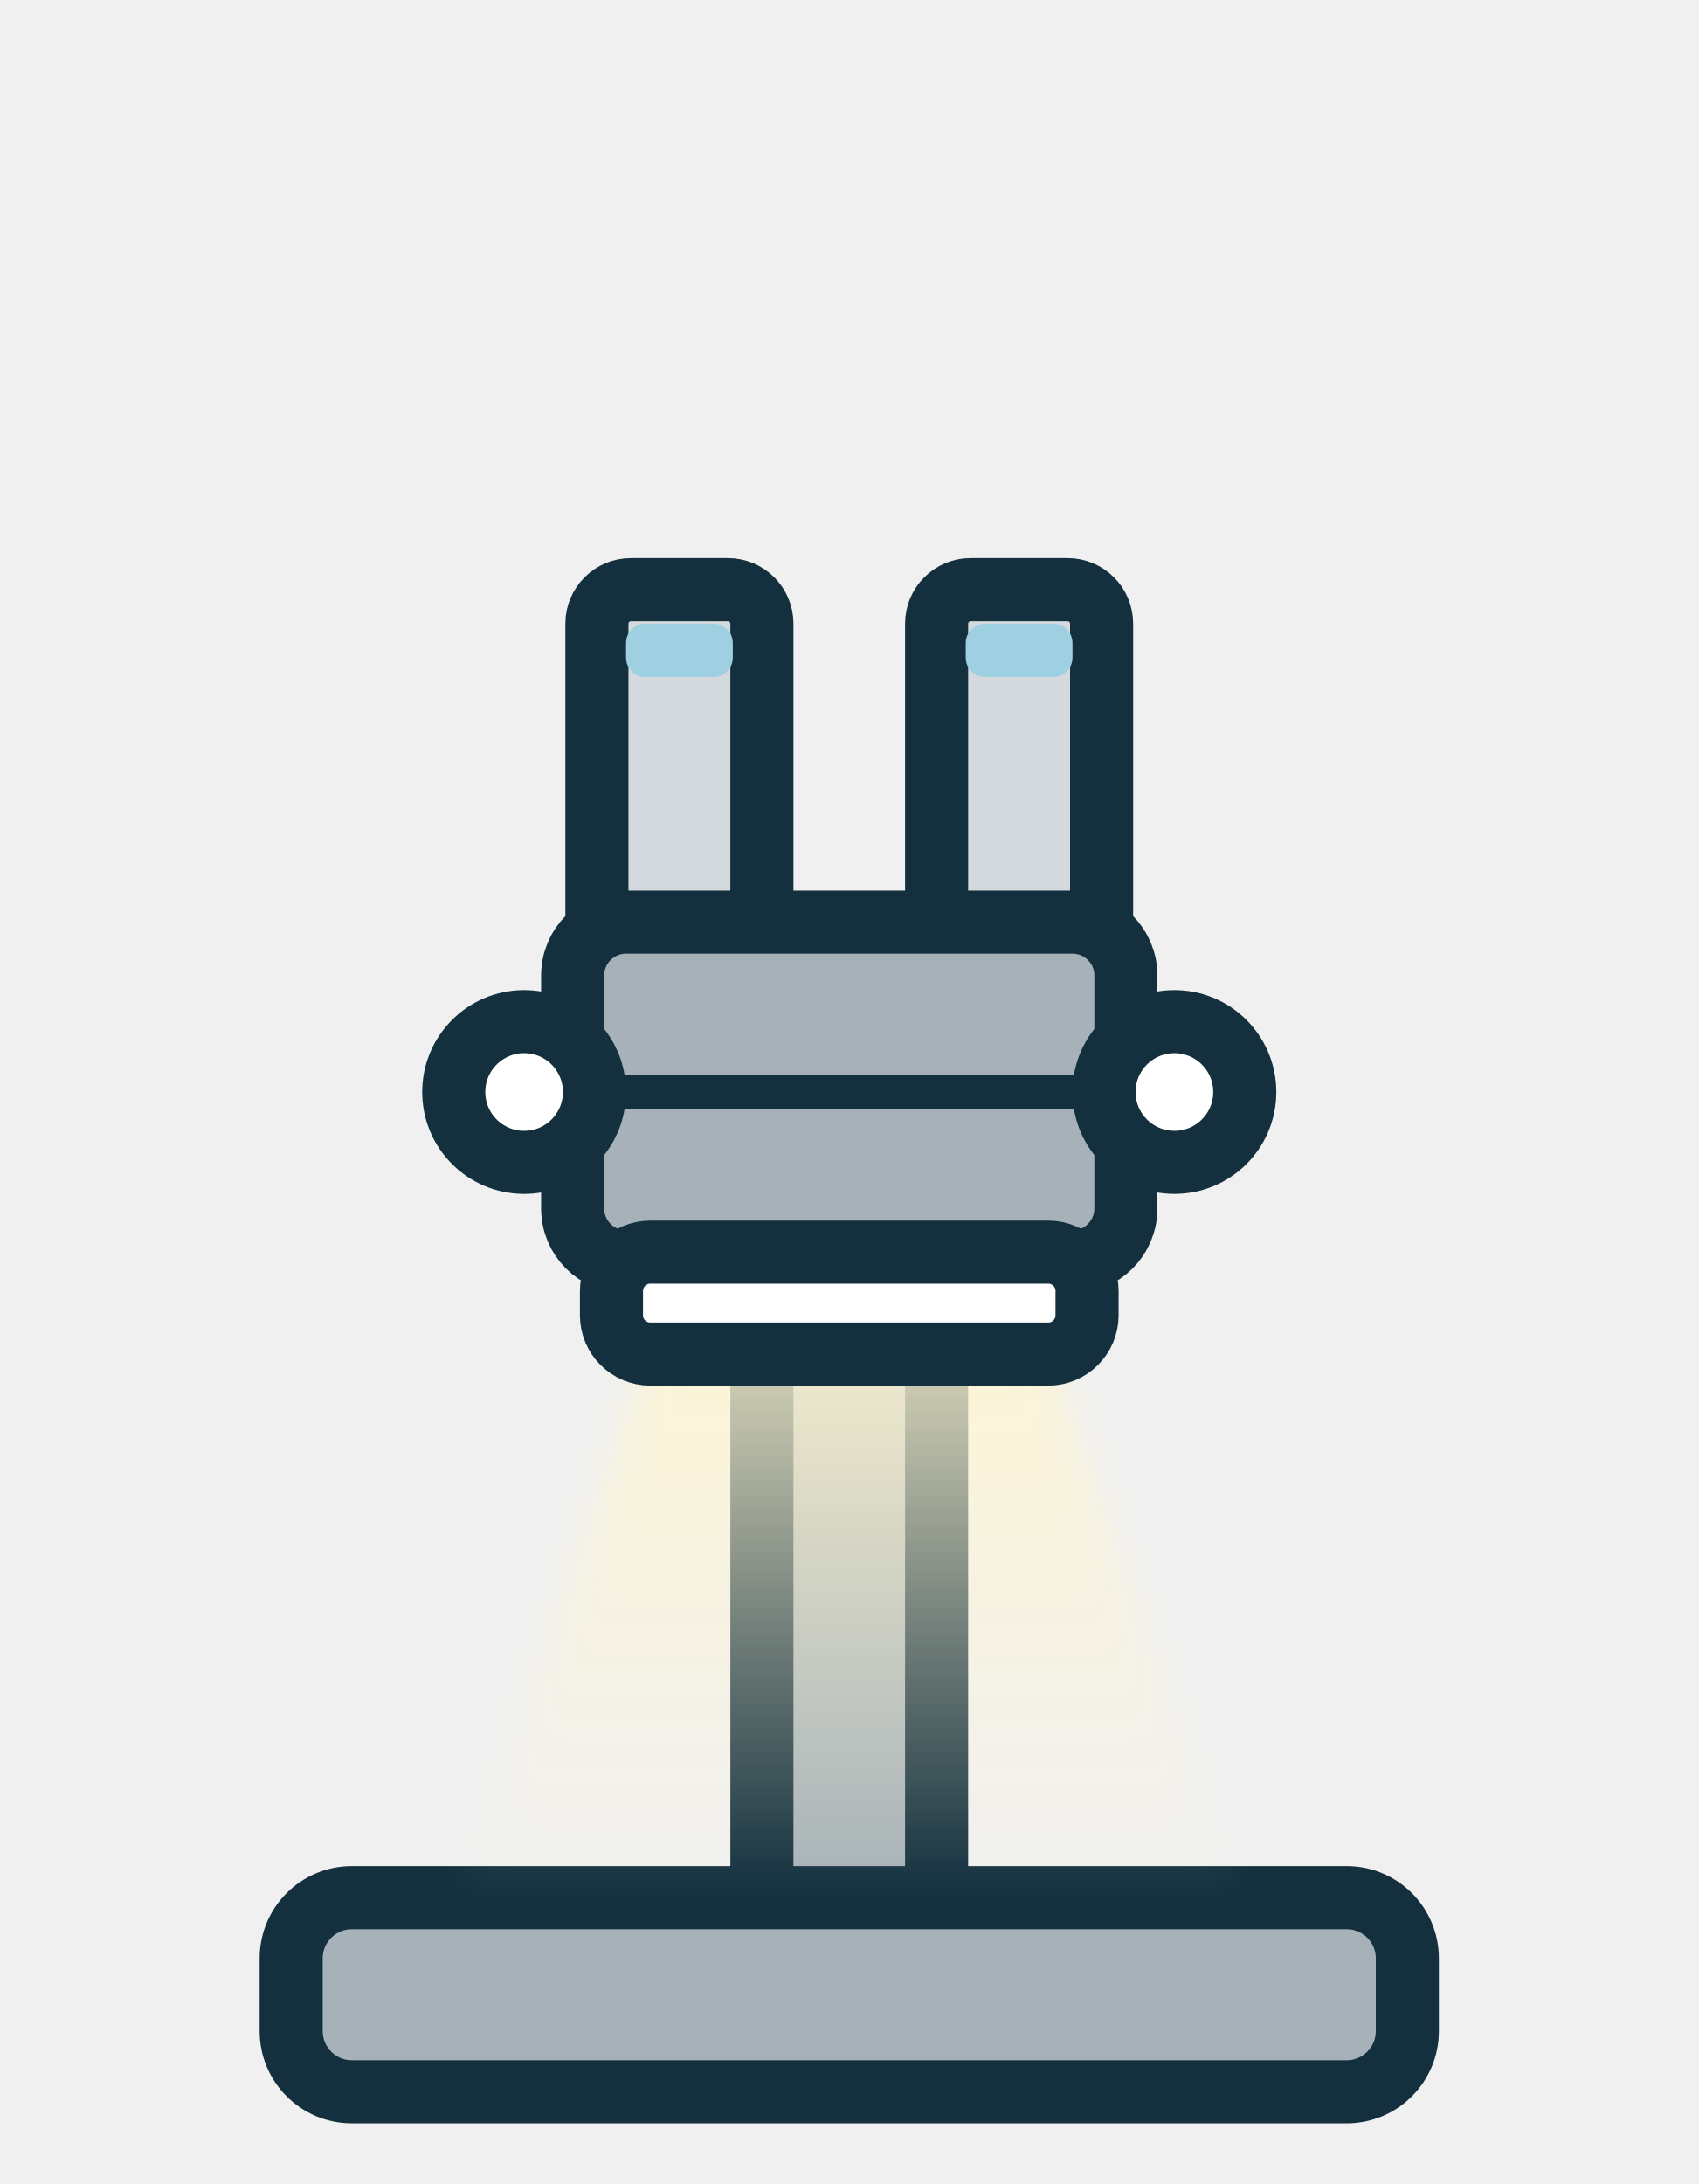
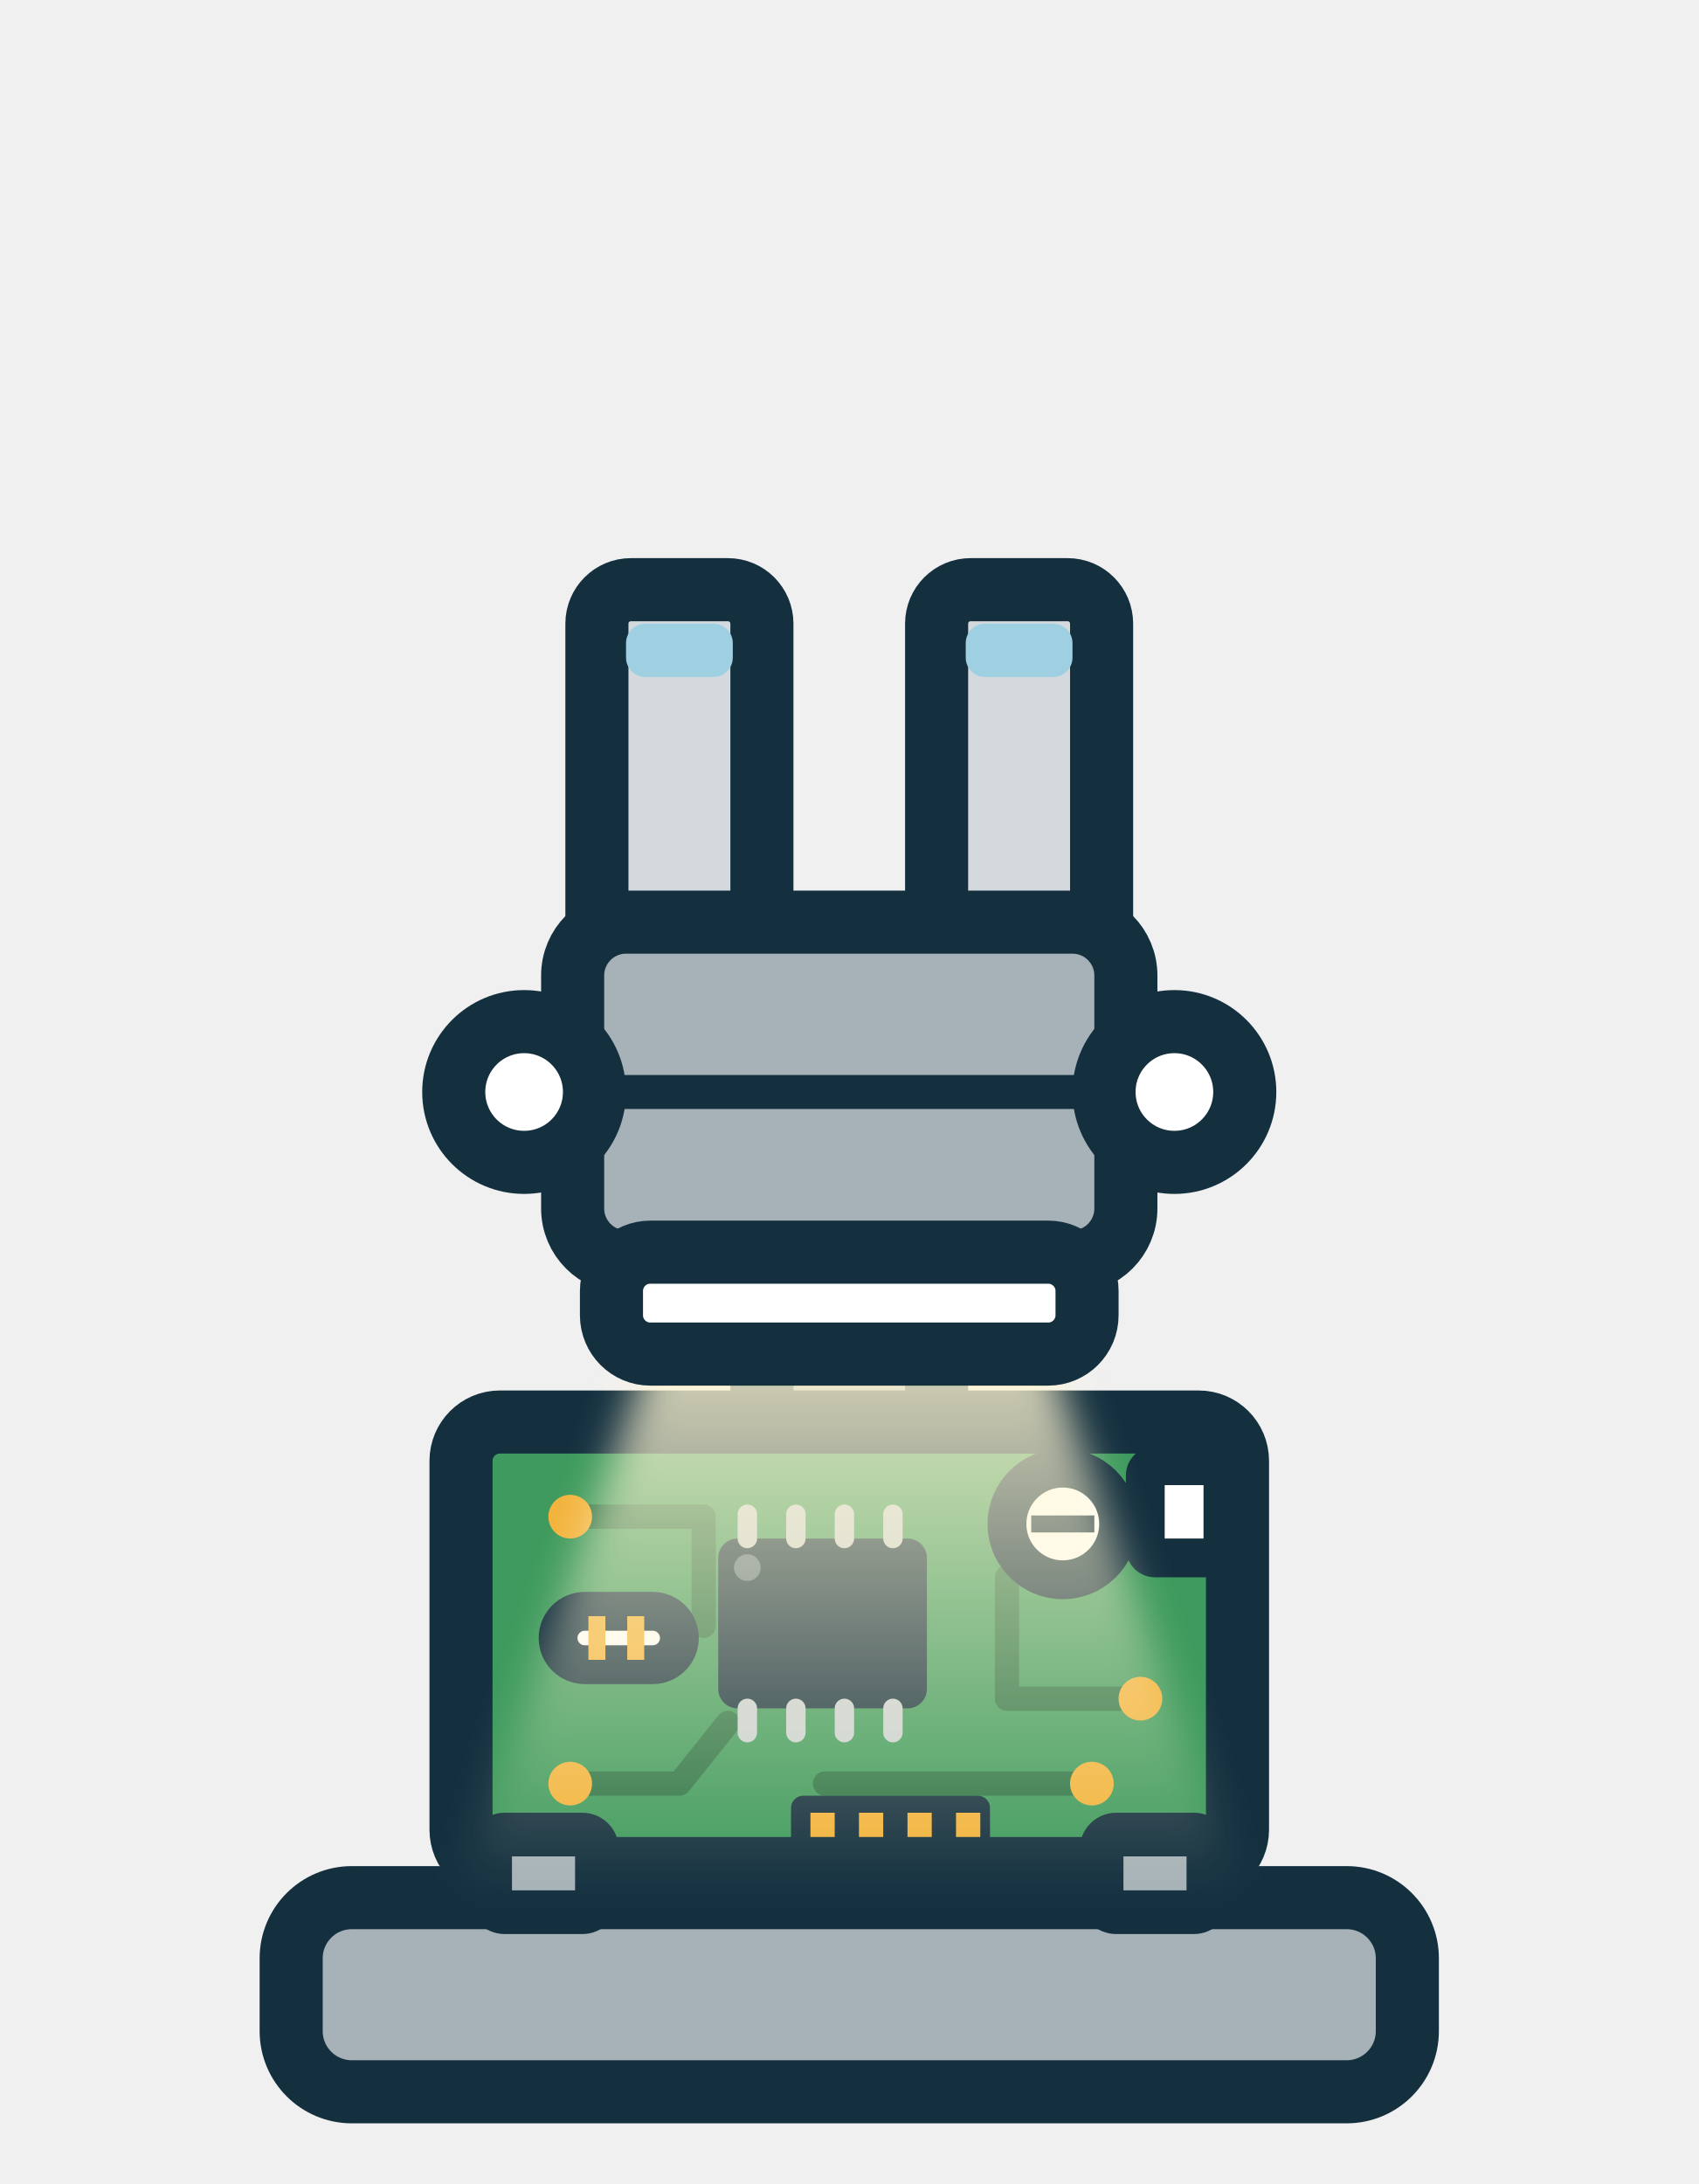
<svg class="card-scope" viewBox="15 26 70 90" aria-hidden="true" focusable="false">
  <defs>
    <linearGradient id="scope-beam" x1="0" y1="81" x2="0" y2="104" gradientUnits="userSpaceOnUse">
      <stop offset="0" stop-color="#FFF6D2" stop-opacity="0.85" />
      <stop offset="1" stop-color="#FFF6D2" stop-opacity="0" />
    </linearGradient>
    <filter id="scope-beam-soft" x="-20%" y="-20%" width="140%" height="140%">
      <feGaussianBlur stdDeviation="0.8" />
    </filter>
  </defs>
  <rect x="46.4" y="76" width="7.2" height="29.2" fill="#A7B2B8" stroke="#14303F" stroke-width="2.6" stroke-linejoin="round" stroke-linecap="round" />
  <rect x="27" y="104.2" width="46" height="8" rx="2.5" fill="#A7B2B8" stroke="#14303F" stroke-width="2.6" stroke-linejoin="round" stroke-linecap="round" />
+   <g class="scope-pcb">
+     <rect x="34" y="84.6" width="32" height="18.4" rx="1.6" fill="#3E9A5E" stroke="#14303F" stroke-width="2.6" stroke-linejoin="round" />
+     <g fill="none" stroke="#2C7447" stroke-width="1" stroke-linecap="round" stroke-linejoin="round">
+       <path d="M38.5 88.5 H44 V93" />
+       <path d="M38.5 99.5 H43 L45 97" />
+       <path d="M56.5 91 V96 H62" />
+       <path d="M49 99.5 H60" />
+     </g>
+     <g fill="#F2B33D">
+       <circle cx="38.5" cy="88.5" r="0.9" />
+       <circle cx="38.5" cy="99.5" r="0.9" />
+       <circle cx="62" cy="96" r="0.9" />
+       <circle cx="60" cy="99.5" r="0.9" />
+     </g>
+     <rect x="44.6" y="89.4" width="8.6" height="7" rx="0.8" fill="#14303F" />
+     <g stroke="#C9D1D5" stroke-width="0.8" stroke-linecap="round">
+       <path d="M45.8 88.4 V89.4 M47.8 88.4 V89.4 M49.8 88.4 V89.4 M51.8 88.4 V89.4" />
+       <path d="M45.8 96.4 V97.4 M47.8 96.4 V97.4 M49.8 96.4 V97.4 M51.8 96.4 V97.4" />
+     </g>
+     <circle cx="45.8" cy="90.6" r="0.55" fill="#5B7280" />
+     <circle cx="58.8" cy="88.8" r="2.3" fill="#FFFFFF" stroke="#14303F" stroke-width="1.6" stroke-linejoin="round" />
+     <path d="M57.5 88.8 H60.1" stroke="#14303F" stroke-width="0.7" />
+     <rect x="38" y="92.4" width="5" height="2.2" rx="1.1" fill="#FFFFFF" stroke="#14303F" stroke-width="1.6" stroke-linejoin="round" />
+     <path d="M39.6 92.6 V94.4 M41.2 92.6 V94.4" stroke="#F2B33D" stroke-width="0.7" />
+     <rect x="47.6" y="100" width="8.2" height="2.4" rx="0.5" fill="#14303F" />
+     <g fill="#F2B33D">
+       <rect x="48.4" y="100.7" width="1" height="1" />
+       <rect x="50.4" y="100.7" width="1" height="1" />
+       <rect x="52.4" y="100.7" width="1" height="1" />
+       <rect x="54.4" y="100.7" width="1" height="1" />
+     </g>
+     <rect x="62.2" y="86.4" width="3.2" height="3.8" rx="0.4" fill="#FFFFFF" stroke="#14303F" stroke-width="1.6" stroke-linejoin="round" />
+     <rect x="35.2" y="101.6" width="4.4" height="3.2" rx="0.6" fill="#A7B2B8" stroke="#14303F" stroke-width="1.8" />
+     <rect x="60.4" y="101.6" width="4.4" height="3.2" rx="0.6" fill="#A7B2B8" stroke="#14303F" stroke-width="1.8" />
+   </g>
  <path class="scope-beam" d="M42 81.2 L58 81.2 L66 103.7 L34 103.7 Z" fill="url(#scope-beam)" filter="url(#scope-beam-soft)" />
  <rect x="39.6" y="50.3" width="6.8" height="15.7" rx="1.4" fill="#D3D9DC" stroke="#14303F" stroke-width="2.6" stroke-linejoin="round" stroke-linecap="round" />
  <rect x="53.6" y="50.3" width="6.8" height="15.7" rx="1.4" fill="#D3D9DC" stroke="#14303F" stroke-width="2.6" stroke-linejoin="round" stroke-linecap="round" />
  <rect x="40.8" y="51.7" width="4.4" height="2.2" rx=".8" fill="#9FD0E2" />
  <rect x="54.8" y="51.7" width="4.4" height="2.2" rx=".8" fill="#9FD0E2" />
  <rect x="38.6" y="64" width="22.8" height="14" rx="2.2" fill="#A7B2B8" stroke="#14303F" stroke-width="2.6" stroke-linejoin="round" stroke-linecap="round" />
  <line x1="40" y1="71" x2="60" y2="71" stroke="#14303F" stroke-width="1.4" />
  <rect x="40.2" y="77.6" width="19.6" height="4.2" rx="1.6" fill="#FFFFFF" stroke="#14303F" stroke-width="2.6" stroke-linejoin="round" stroke-linecap="round" />
  <circle cx="36.6" cy="71" r="2.9" fill="#FFFFFF" stroke="#14303F" stroke-width="2.6" stroke-linejoin="round" stroke-linecap="round" />
  <circle cx="63.4" cy="71" r="2.9" fill="#FFFFFF" stroke="#14303F" stroke-width="2.6" stroke-linejoin="round" stroke-linecap="round" />
</svg>
